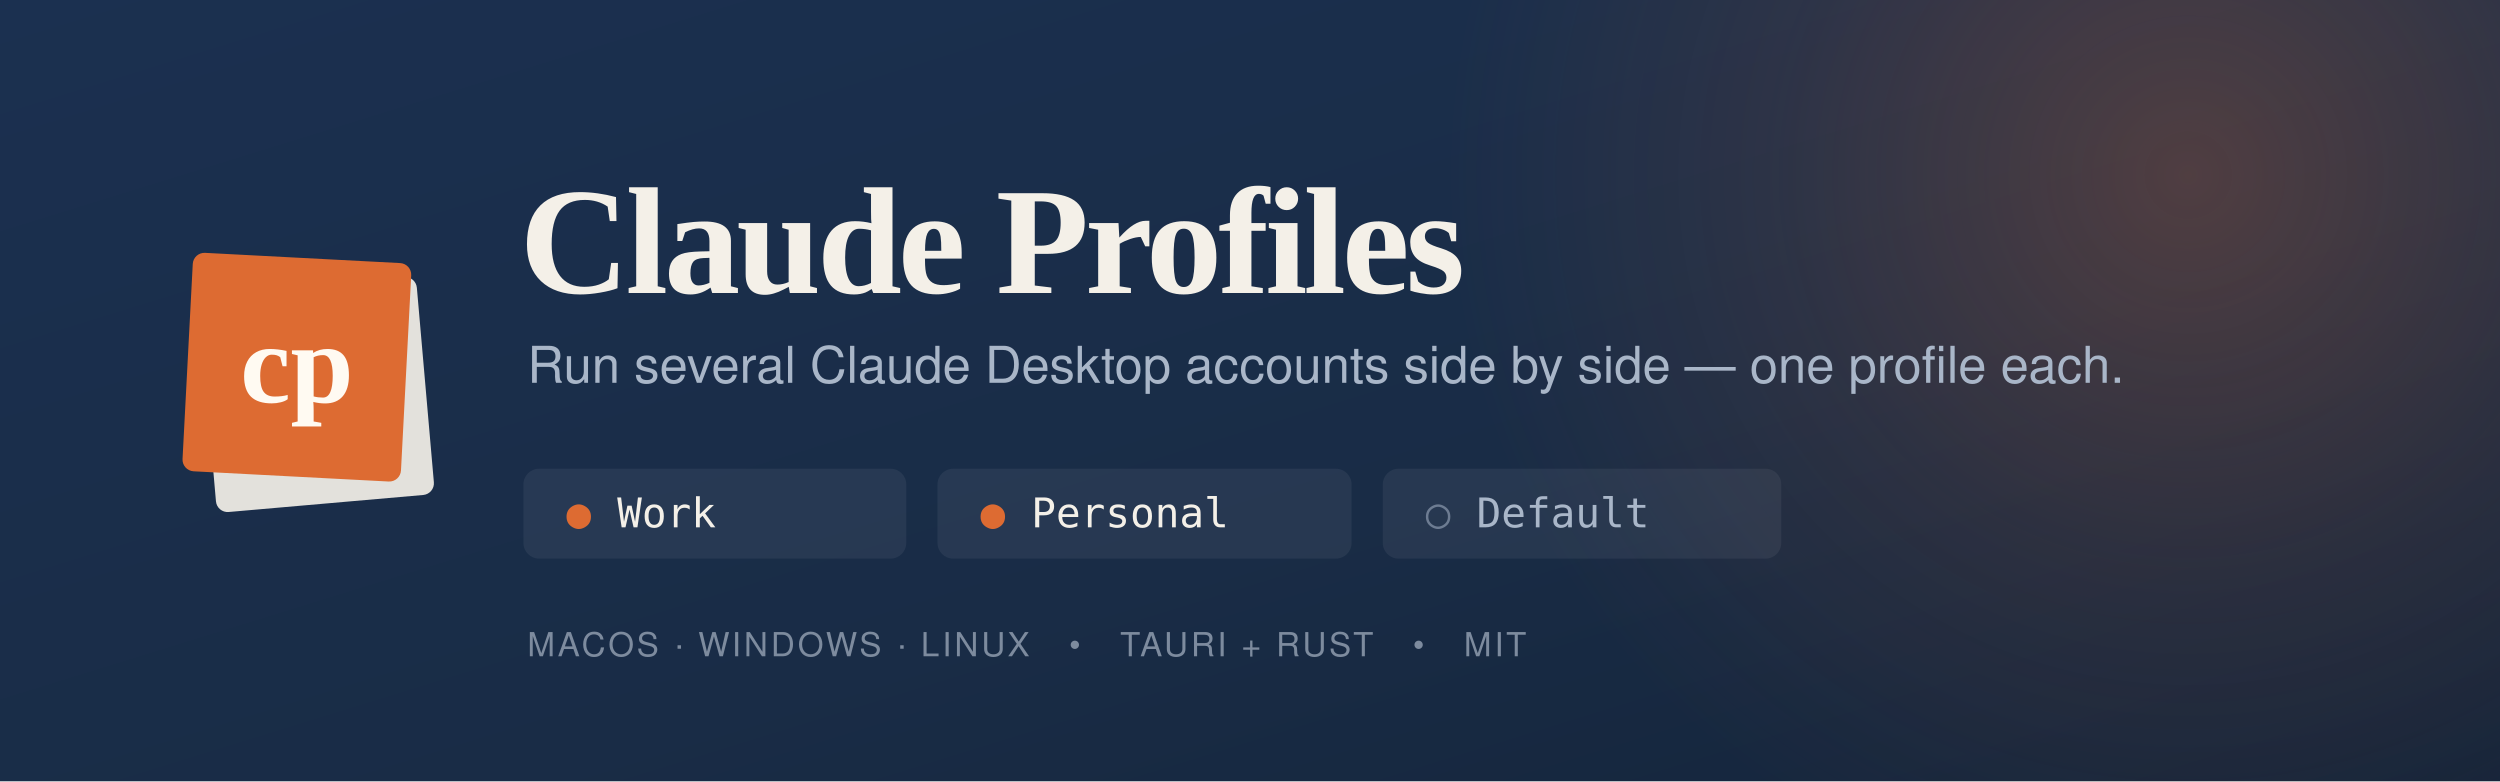
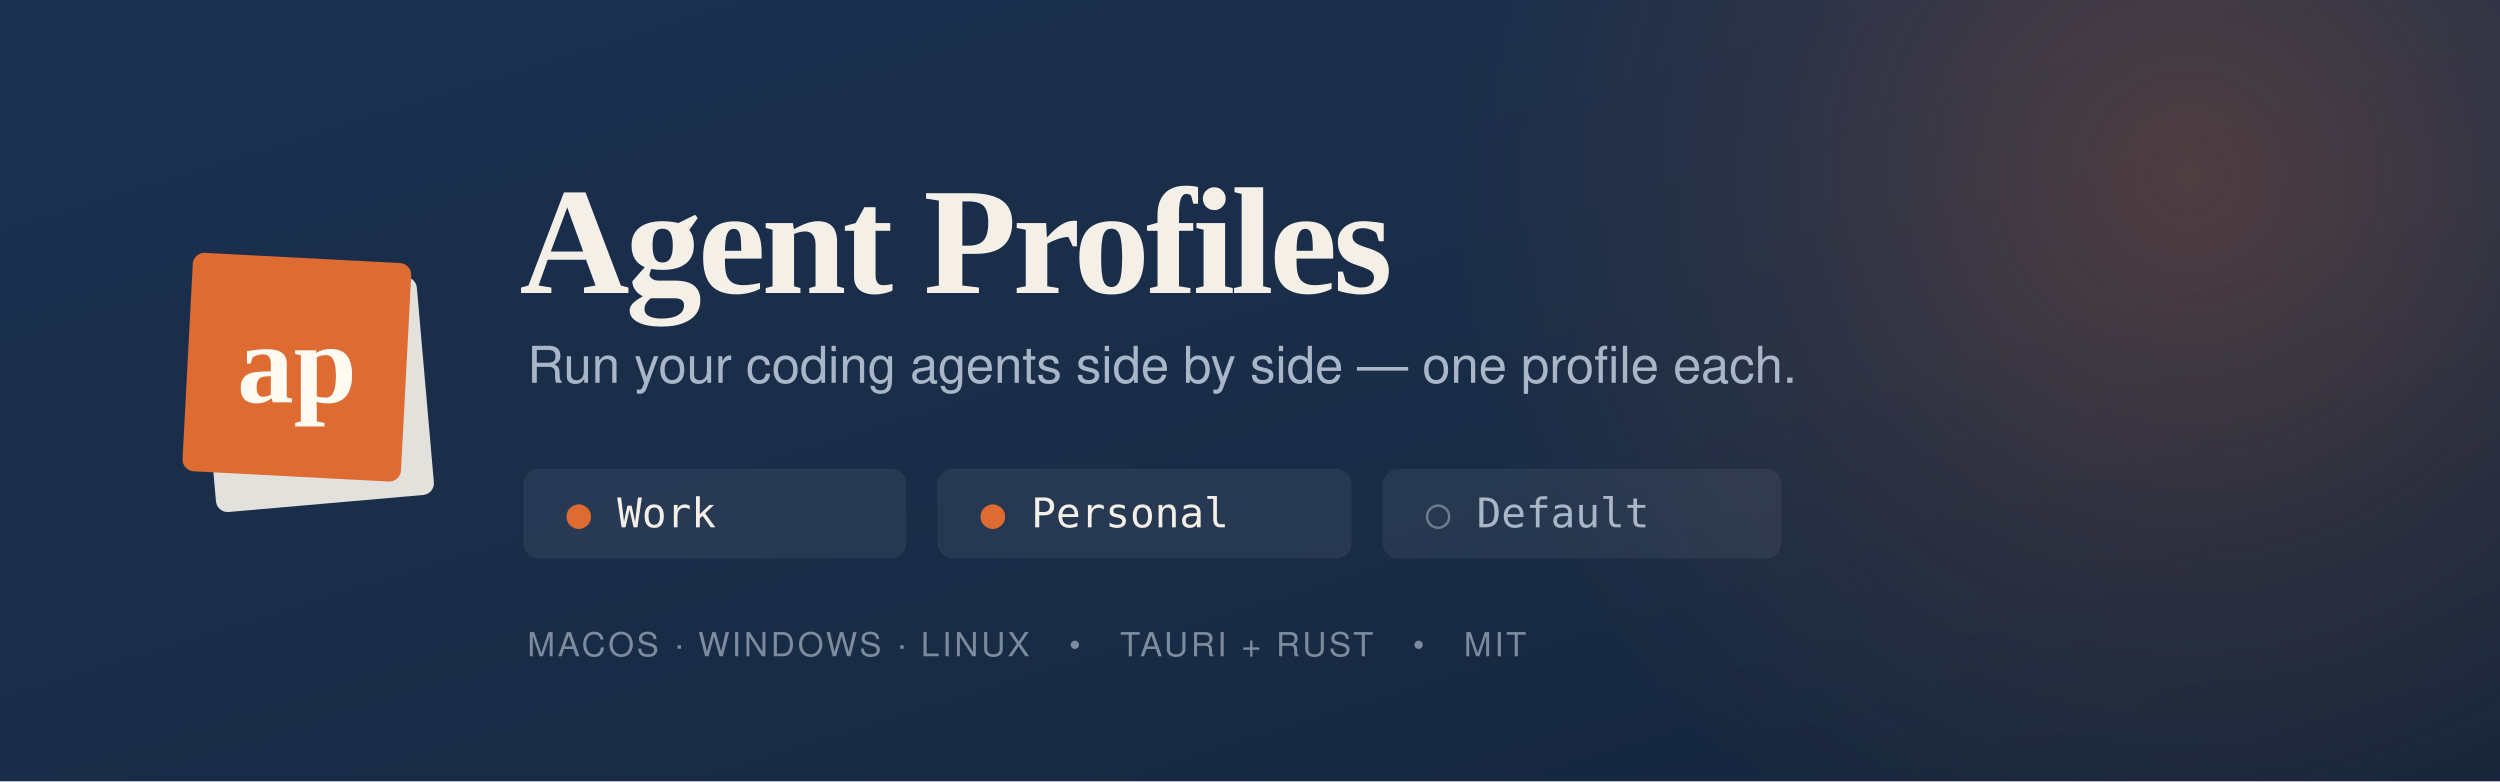
- <svg xmlns="http://www.w3.org/2000/svg" width="1280" height="400" viewBox="0 0 1280 400" role="img" aria-label="Claude Profiles — run multiple Claude Desktop accounts in parallel">
+ <svg xmlns="http://www.w3.org/2000/svg" width="1280" height="400" viewBox="0 0 1280 400" role="img" aria-label="Agent Profiles — run your coding agents in parallel, one profile each">
  <defs>
    <linearGradient id="bg" x1="0" y1="0" x2="1" y2="1">
      <stop offset="0%" stop-color="#1b3050" />
      <stop offset="60%" stop-color="#192c46" />
      <stop offset="100%" stop-color="#14243a" />
    </linearGradient>
    <radialGradient id="glow" cx="50%" cy="50%" r="50%">
      <stop offset="0%" stop-color="#dd6b32" stop-opacity="0.28" />
      <stop offset="55%" stop-color="#dd6b32" stop-opacity="0.10" />
      <stop offset="100%" stop-color="#dd6b32" stop-opacity="0" />
    </radialGradient>
  </defs>
  <rect width="1280" height="400" fill="url(#bg)" />
  <circle cx="1120" cy="90" r="380" fill="url(#glow)" />
  <g transform="translate(96 132)">
    <rect x="10" y="14" width="112" height="112" rx="6" fill="#f4f0e8" opacity="0.92" transform="rotate(-5 66 70)" />
    <rect x="0" y="0" width="112" height="112" rx="6" fill="#dd6b32" transform="rotate(3 56 56)" />
-     <text x="56" y="74" font-family="Georgia, 'Times New Roman', serif" font-size="58" font-weight="700" fill="#fffaf2" text-anchor="middle">cp</text>
+     <text x="56" y="74" font-family="Georgia, 'Times New Roman', serif" font-size="58" font-weight="700" fill="#fffaf2" text-anchor="middle">ap</text>
  </g>
-   <text x="266" y="150" font-family="Georgia, 'Times New Roman', serif" font-size="78" font-weight="700" fill="#f4f0e8" letter-spacing="-2">Claude Profiles</text>
-   <text x="270" y="196" font-family="Avenir Next, Avenir, Helvetica, Arial, sans-serif" font-size="26" fill="#a9b6c8">Run several Claude Desktop accounts side by side — one profile each.</text>
+   <text x="266" y="150" font-family="Georgia, 'Times New Roman', serif" font-size="78" font-weight="700" fill="#f4f0e8" letter-spacing="-2">Agent Profiles</text>
+   <text x="270" y="196" font-family="Avenir Next, Avenir, Helvetica, Arial, sans-serif" font-size="26" fill="#a9b6c8">Run your coding agents side by side — one profile each.</text>
  <g font-family="SFMono-Regular, Consolas, monospace" font-size="21">
    <rect x="268" y="240" width="196" height="46" rx="8" fill="#ffffff" opacity="0.06" />
    <text x="290" y="270" fill="#dd6b32">●</text>
    <text x="316" y="270" fill="#f4f0e8">Work</text>
    <rect x="480" y="240" width="212" height="46" rx="8" fill="#ffffff" opacity="0.06" />
    <text x="502" y="270" fill="#dd6b32">●</text>
    <text x="528" y="270" fill="#f4f0e8">Personal</text>
    <rect x="708" y="240" width="204" height="46" rx="8" fill="#ffffff" opacity="0.06" />
    <text x="730" y="270" fill="#6d7c92">○</text>
    <text x="756" y="270" fill="#a9b6c8">Default</text>
  </g>
  <text x="270" y="336" font-family="Avenir Next, Avenir, Helvetica, Arial, sans-serif" font-size="17" fill="#7d8b9e" letter-spacing="1.5">MACOS · WINDOWS · LINUX   •   TAURI + RUST   •   MIT</text>
</svg>
